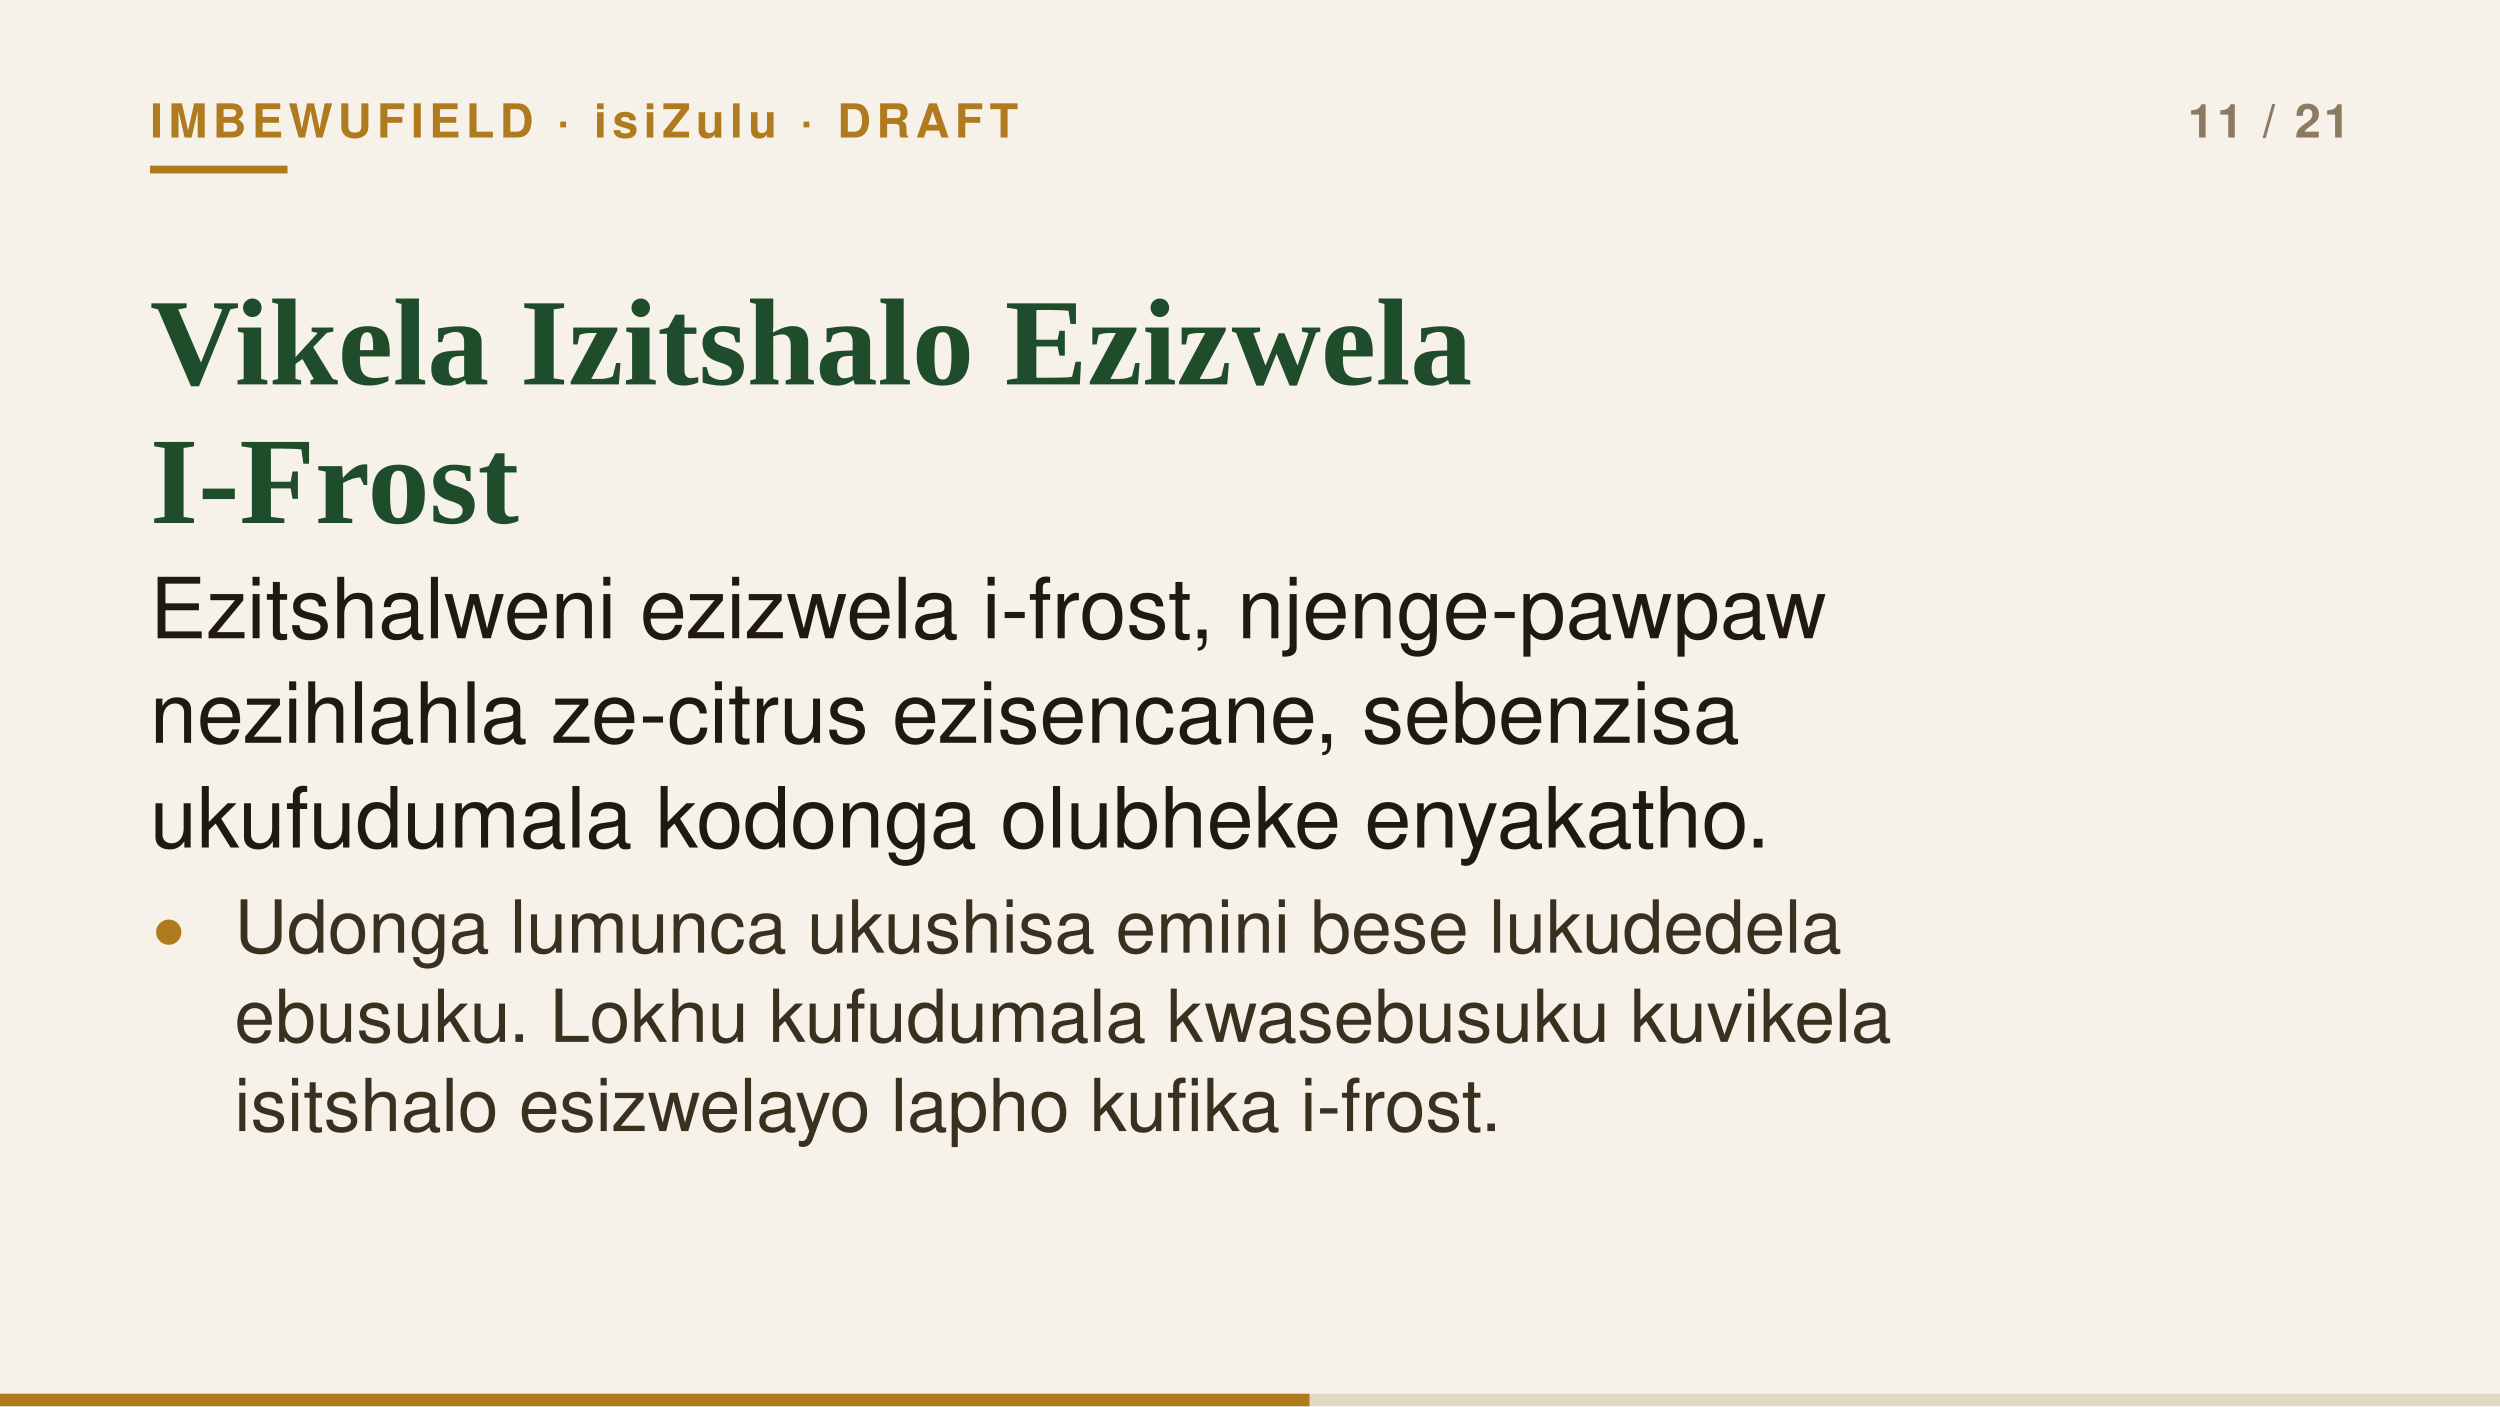
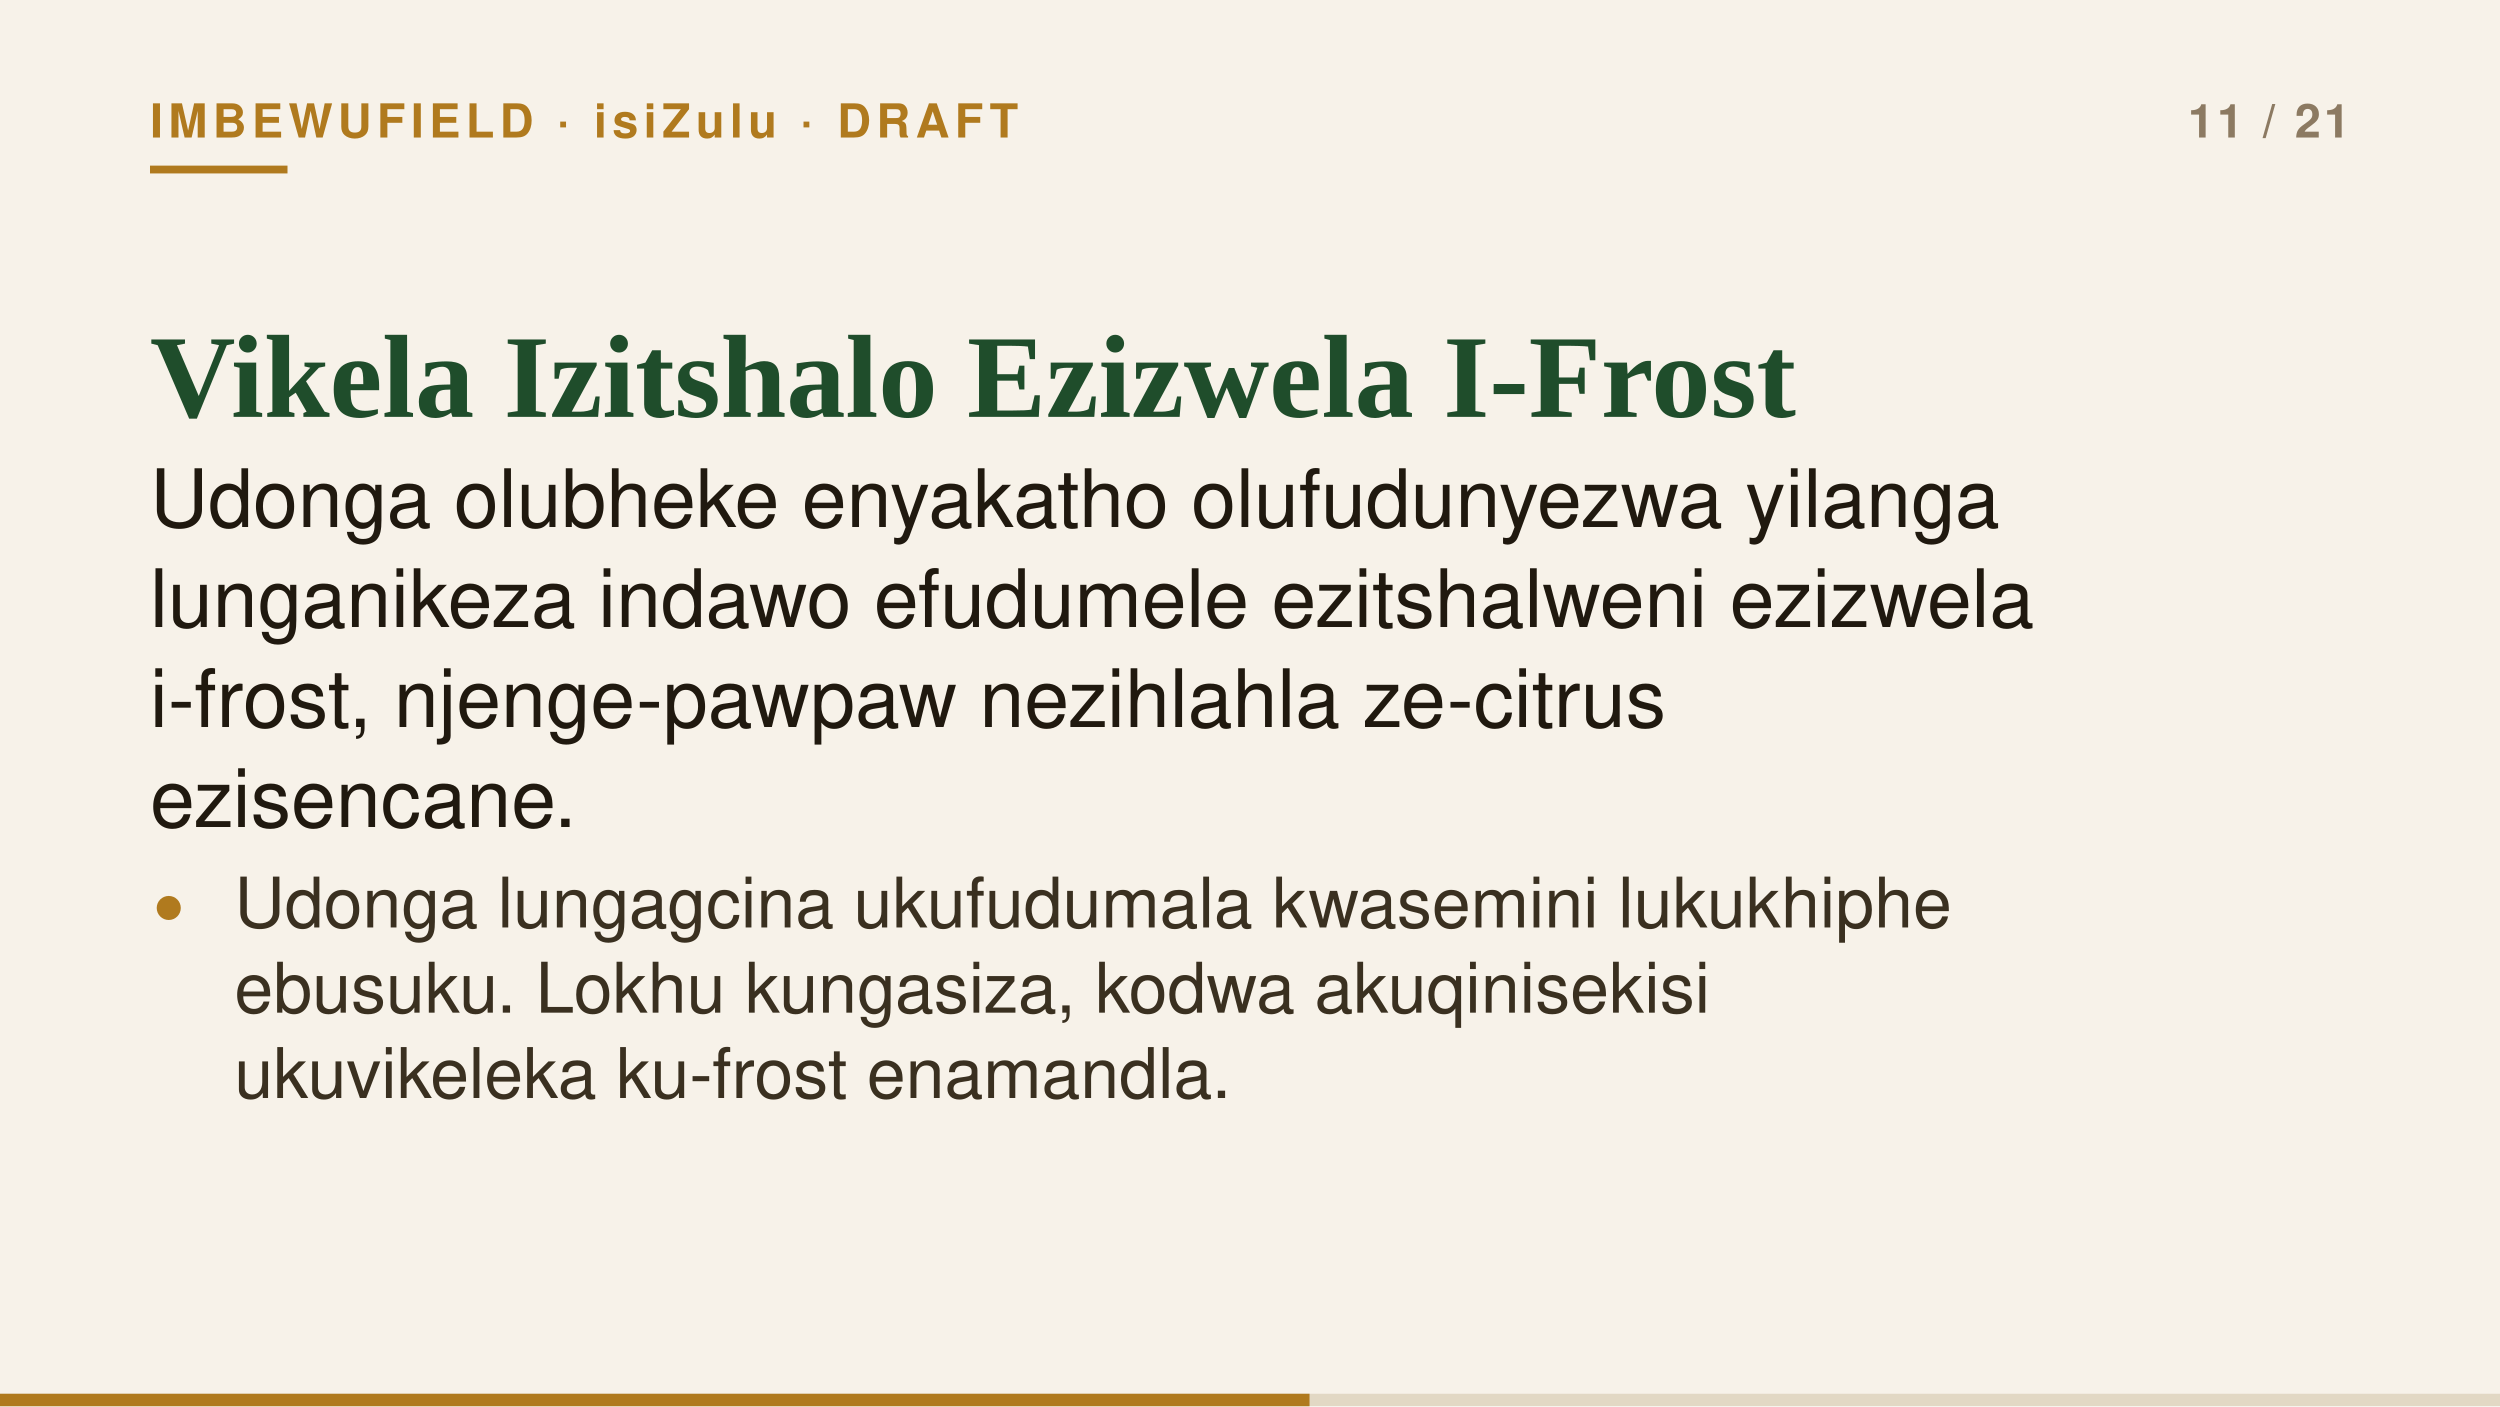
<svg xmlns="http://www.w3.org/2000/svg" viewBox="0 0 1600 900" width="1600" height="900">
  <style>.eye{font:700 30px 'Helvetica Neue',Helvetica,Arial,'Liberation Sans',sans-serif;letter-spacing:3.4px}.num{text-anchor:end;letter-spacing:2px}.hero{font:700 132px Georgia,'Iowan Old Style','Times New Roman',serif}.tag{font:italic 400 58px Georgia,'Iowan Old Style','Times New Roman',serif}.title{font-family:Georgia,'Iowan Old Style','Times New Roman',serif;font-weight:700}.lead{font-family:'Helvetica Neue',Helvetica,Arial,'Liberation Sans',sans-serif;font-weight:400}.point{font-family:'Helvetica Neue',Helvetica,Arial,'Liberation Sans',sans-serif;font-weight:400}.q{font:italic 400 46px Georgia,'Iowan Old Style','Times New Roman',serif}</style>
  <rect width="1600" height="900" fill="#F7F2E9" />
  <text class="eye" font-size="30" x="96" y="88" fill="#B07A1E">IMBEWUFIELD · isiZulu · DRAFT</text>
  <text class="eye num" x="1504" y="88" fill="#8C7A62">11 / 21</text>
  <rect x="96" y="106" width="88" height="5" fill="#B07A1E" />
-   <text class="title" font-size="79.2" fill="#1F4D2B">
-     <tspan x="96" y="246">Vikela Izitshalo Ezizwela</tspan>
-     <tspan x="96" y="334.7">I-Frost</tspan>
+   <text class="title" font-size="75.7" fill="#1F4D2B">
+     <tspan x="96" y="266.8">Vikela Izitshalo Ezizwela I-Frost</tspan>
  </text>
-   <text class="lead" font-size="54" fill="#20190F">
-     <tspan x="96" y="408.5">Ezitshalweni ezizwela i-frost, njenge-pawpaw</tspan>
-     <tspan x="96" y="475.4">nezihlahla ze-citrus ezisencane, sebenzisa</tspan>
-     <tspan x="96" y="542.4">ukufudumala kodonga olubheke enyakatho.</tspan>
+   <text class="lead" font-size="51.6" fill="#20190F">
+     <tspan x="96" y="337.3">Udonga olubheke enyakatho olufudunyezwa yilanga</tspan>
+     <tspan x="96" y="401.3">lunganikeza indawo efudumele ezitshalweni ezizwela</tspan>
+     <tspan x="96" y="465.3">i-frost, njenge-pawpaw nezihlahla ze-citrus</tspan>
+     <tspan x="96" y="529.3">ezisencane.</tspan>
  </text>
-   <circle cx="108" cy="596.6" r="8.1" fill="#B07A1E" />
-   <text class="point" font-size="46.8" fill="#3A3020">
-     <tspan x="150" y="609.7">Udonga lumunca ukushisa emini bese lukudedela</tspan>
-     <tspan x="150" y="666.8">ebusuku. Lokhu kufudumala kwasebusuku kuvikela</tspan>
-     <tspan x="150" y="723.9">isitshalo esizwelayo lapho kufika i-frost.</tspan>
+   <circle cx="108" cy="581.1" r="7.7" fill="#B07A1E" />
+   <text class="point" font-size="44.7" fill="#3A3020">
+     <tspan x="150" y="593.6">Udonga lungagcina ukufudumala kwasemini lukukhiphe</tspan>
+     <tspan x="150" y="648.1">ebusuku. Lokhu kungasiza, kodwa akuqinisekisi</tspan>
+     <tspan x="150" y="702.7">ukuvikeleka ku-frost enamandla.</tspan>
  </text>
  <rect x="0" y="892" width="1600" height="8" fill="#E2D8C4" />
  <rect x="0" y="892" width="838.1" height="8" fill="#B07A1E" />
</svg>
